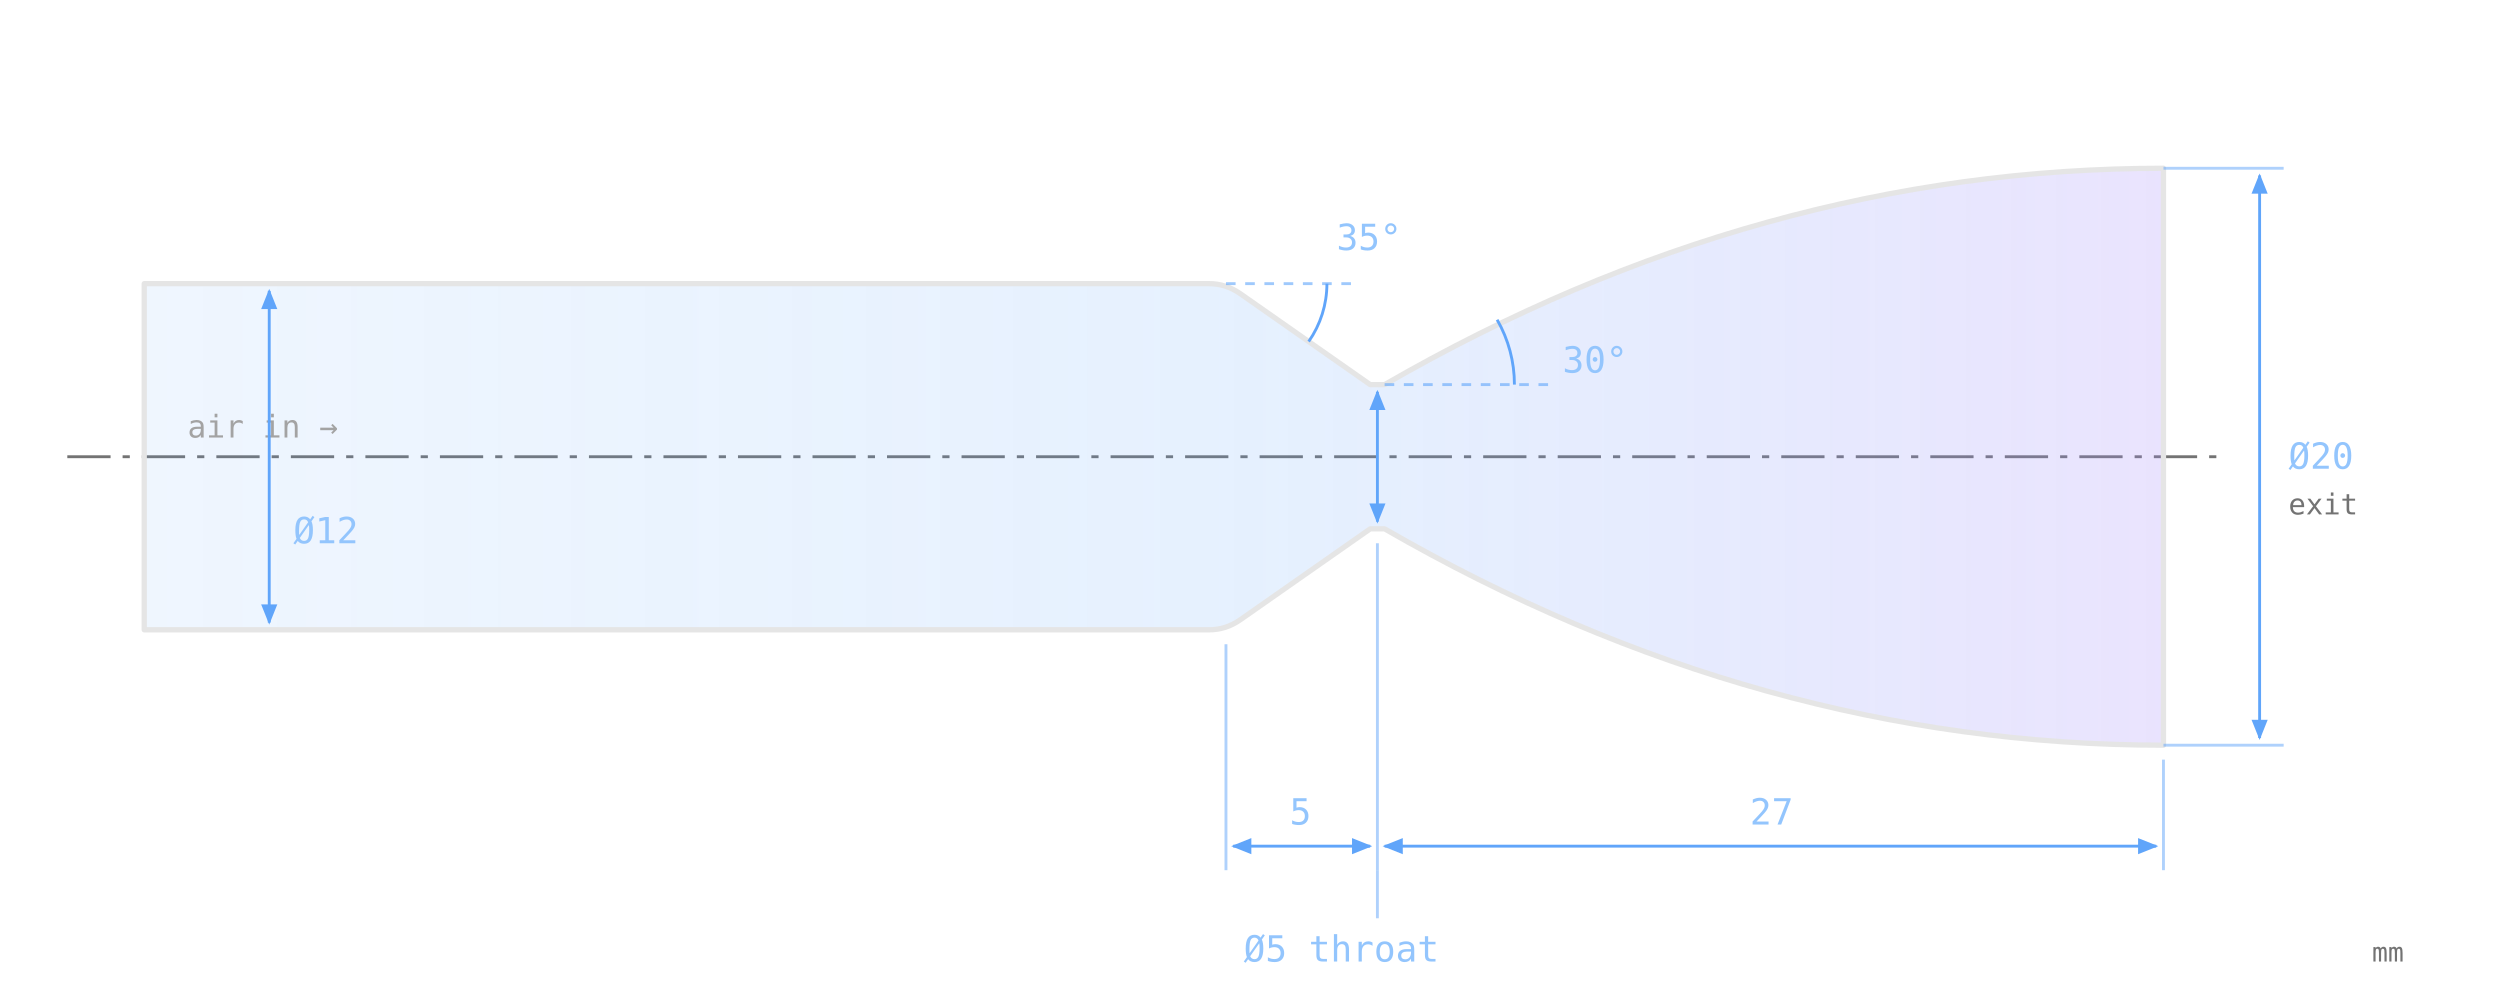
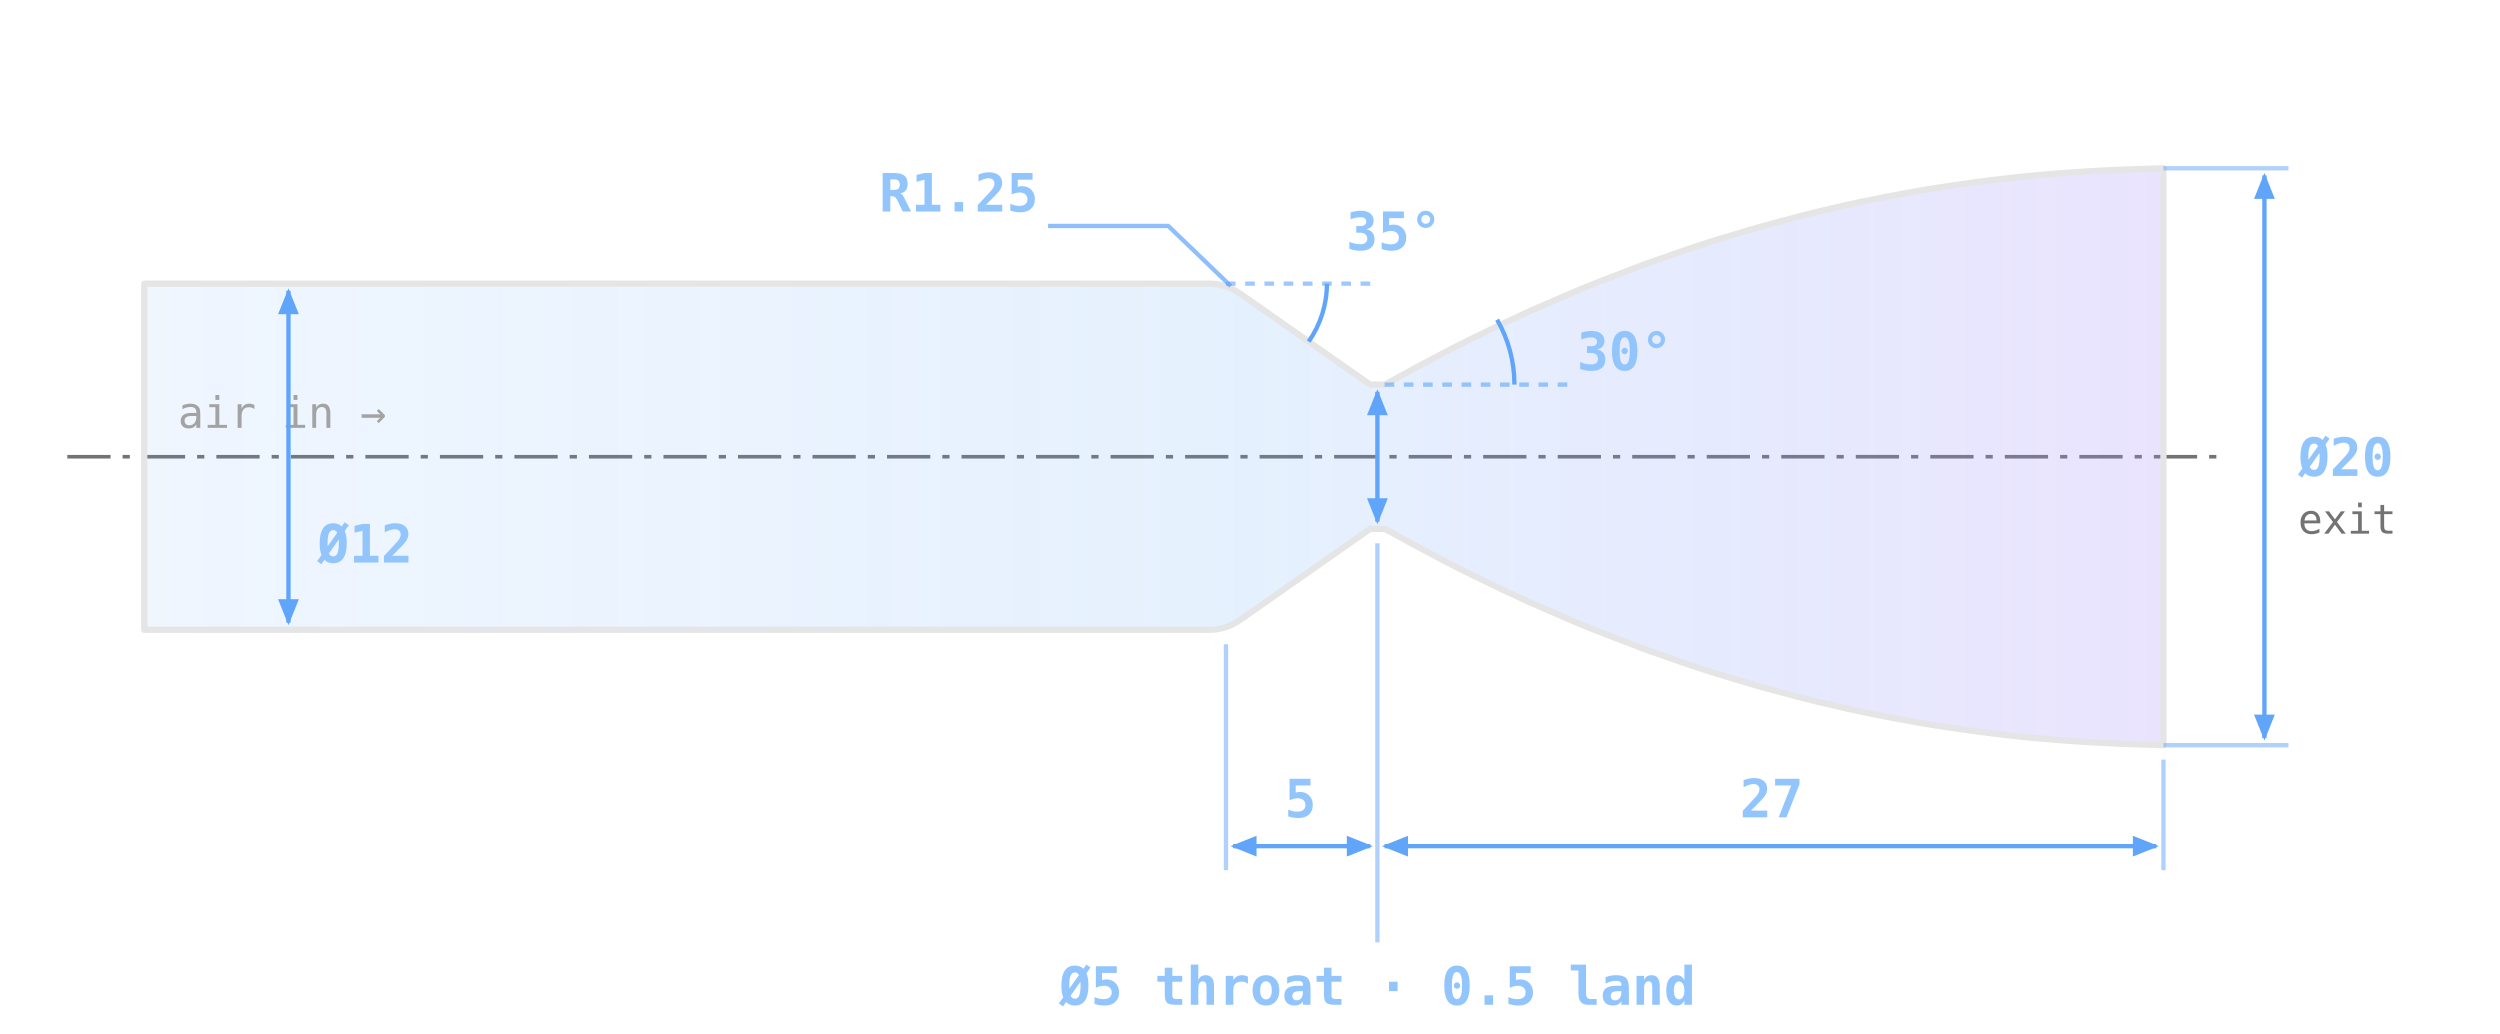
- <svg xmlns="http://www.w3.org/2000/svg" viewBox="0 0 1040 410" font-family="JetBrains Mono, Consolas, monospace">
+ <svg xmlns="http://www.w3.org/2000/svg" viewBox="0 0 1040 430" font-family="JetBrains Mono, Consolas, monospace">
  <defs>
    <linearGradient id="flow" x1="0" x2="1">
      <stop offset="0" stop-color="#60a5fa" stop-opacity=".10" />
      <stop offset=".55" stop-color="#60a5fa" stop-opacity=".16" />
      <stop offset="1" stop-color="#a78bfa" stop-opacity=".24" />
    </linearGradient>
-     <marker id="a" viewBox="0 0 10 10" refX="9" refY="5" markerWidth="7" markerHeight="7" orient="auto-start-reverse">
+     <marker id="a" viewBox="0 0 10 10" refX="9" refY="5" markerWidth="6" markerHeight="6" orient="auto-start-reverse">
      <path d="M0 1 L10 5 L0 9Z" fill="#60a5fa" />
    </marker>
  </defs>
-   <line x1="28" y1="190" x2="922" y2="190" stroke="#737373" stroke-width="1.2" stroke-dasharray="18 5 3 5" />
-   <path d="M60 118 L503 118 Q510 118 516 122.2 L570 160 L576 160 Q732 70 900 70            L900 310 Q732 310 576 220 L570 220 L516 257.8 Q510 262 503 262 L60 262 Z" fill="url(#flow)" stroke="#e5e5e5" stroke-width="2.2" stroke-linejoin="round" />
-   <text x="78" y="182" font-size="13" fill="#a3a3a3">air in →</text>
-   <g stroke="#60a5fa" stroke-width="1.2" fill="none">
-     <line x1="112" y1="121" x2="112" y2="259" marker-start="url(#a)" marker-end="url(#a)" />
-     <line x1="900" y1="70" x2="950" y2="70" stroke-opacity=".5" />
-     <line x1="900" y1="310" x2="950" y2="310" stroke-opacity=".5" />
-     <line x1="940" y1="73" x2="940" y2="307" marker-start="url(#a)" marker-end="url(#a)" />
+   <line x1="28" y1="190" x2="922" y2="190" stroke="#737373" stroke-width="1.5" stroke-dasharray="18 5 3 5" />
+   <path d="M60 118 L503 118 Q510 118 516 122.2 L570 160 L576.0 160.0 582.0 156.8 588.0 153.5 594.0 150.3 600.0 147.1 606.0 144.0 612.0 141.0 618.0 138.1 624.0 135.2 630.0 132.4 636.0 129.6 642.0 127.0 648.0 124.4 654.0 121.8 660.0 119.3 666.0 116.9 672.0 114.6 678.0 112.3 684.0 110.0 690.0 107.9 696.0 105.8 702.0 103.7 708.0 101.7 714.0 99.8 720.0 98.0 726.0 96.2 732.0 94.4 738.0 92.8 744.0 91.2 750.0 89.6 756.0 88.1 762.0 86.7 768.0 85.3 774.0 84.0 780.0 82.8 786.0 81.6 792.0 80.5 798.0 79.4 804.0 78.4 810.0 77.5 816.0 76.6 822.0 75.8 828.0 75.0 834.0 74.3 840.0 73.6 846.0 73.0 852.0 72.5 858.0 72.0 864.0 71.6 870.0 71.2 876.0 70.9 882.0 70.6 888.0 70.4 894.0 70.2 900.0 70.0            L900.0 310.0 894.0 309.8 888.0 309.6 882.0 309.4 876.0 309.1 870.0 308.8 864.0 308.4 858.0 308.0 852.0 307.5 846.0 307.0 840.0 306.4 834.0 305.7 828.0 305.0 822.0 304.2 816.0 303.4 810.0 302.5 804.0 301.6 798.0 300.6 792.0 299.5 786.0 298.4 780.0 297.2 774.0 296.0 768.0 294.7 762.0 293.3 756.0 291.9 750.0 290.4 744.0 288.8 738.0 287.2 732.0 285.6 726.0 283.8 720.0 282.0 714.0 280.2 708.0 278.3 702.0 276.3 696.0 274.2 690.0 272.1 684.0 270.0 678.0 267.7 672.0 265.4 666.0 263.1 660.0 260.7 654.0 258.2 648.0 255.6 642.0 253.0 636.0 250.4 630.0 247.6 624.0 244.8 618.0 241.9 612.0 239.0 606.0 236.0 600.0 232.9 594.0 229.7 588.0 226.5 582.0 223.2 576.0 220.0 L570 220 L516 257.8 Q510 262 503 262 L60 262 Z" fill="url(#flow)" stroke="#e5e5e5" stroke-width="2.6" stroke-linejoin="round" />
+   <text x="74" y="178" font-size="18" fill="#a3a3a3">air in →</text>
+   <g stroke="#60a5fa" stroke-width="1.8" fill="none">
+     <line x1="120" y1="121" x2="120" y2="259" marker-start="url(#a)" marker-end="url(#a)" />
+     <line x1="900" y1="70" x2="952" y2="70" stroke-opacity=".5" />
+     <line x1="900" y1="310" x2="952" y2="310" stroke-opacity=".5" />
+     <line x1="942" y1="73" x2="942" y2="307" marker-start="url(#a)" marker-end="url(#a)" />
    <line x1="510" y1="268" x2="510" y2="362" stroke-opacity=".5" />
-     <line x1="573" y1="226" x2="573" y2="362" stroke-opacity=".5" />
+     <line x1="573" y1="226" x2="573" y2="392" stroke-opacity=".5" />
    <line x1="900" y1="316" x2="900" y2="362" stroke-opacity=".5" />
    <line x1="513" y1="352" x2="570" y2="352" marker-start="url(#a)" marker-end="url(#a)" />
    <line x1="576" y1="352" x2="897" y2="352" marker-start="url(#a)" marker-end="url(#a)" />
    <line x1="573" y1="163" x2="573" y2="217" marker-start="url(#a)" marker-end="url(#a)" />
-     <line x1="510" y1="118" x2="566" y2="118" stroke-dasharray="4 4" stroke-opacity=".6" />
+     <line x1="510" y1="118" x2="570" y2="118" stroke-dasharray="4 4" stroke-opacity=".6" />
    <path d="M552 118 A42 42 0 0 1 544.4 142.1" />
-     <line x1="576" y1="160" x2="648" y2="160" stroke-dasharray="4 4" stroke-opacity=".6" />
+     <line x1="576" y1="160" x2="652" y2="160" stroke-dasharray="4 4" stroke-opacity=".6" />
    <path d="M630 160 A54 54 0 0 0 622.8 133" />
+     <path d="M512 119 L486 94 L436 94" stroke-opacity=".7" />
  </g>
-   <g fill="#93c5fd" font-size="15">
-     <text x="122" y="226">Ø12</text>
-     <text x="952" y="195">Ø20</text>
-     <text x="952" y="214" font-size="12" fill="#737373">exit</text>
-     <text x="541" y="343" text-anchor="middle">5</text>
-     <text x="737" y="343" text-anchor="middle">27</text>
-     <text x="558" y="400" text-anchor="middle">Ø5 throat</text>
-     <text x="556" y="104">35°</text>
-     <text x="650" y="155">30°</text>
+   <g fill="#93c5fd" font-size="22" font-weight="600">
+     <text x="132" y="234">Ø12</text>
+     <text x="956" y="198">Ø20</text>
+     <text x="541" y="340" text-anchor="middle">5</text>
+     <text x="737" y="340" text-anchor="middle">27</text>
+     <text x="573" y="418" text-anchor="middle">Ø5 throat · 0.5 land</text>
+     <text x="560" y="104">35°</text>
+     <text x="656" y="154">30°</text>
+     <text x="432" y="88" text-anchor="end">R1.25</text>
  </g>
-   <line x1="573" y1="362" x2="573" y2="382" stroke="#60a5fa" stroke-width="1.2" stroke-opacity=".5" />
-   <text x="1000" y="400" text-anchor="end" font-size="11" fill="#737373">mm</text>
+   <text x="956" y="222" font-size="17" fill="#737373">exit</text>
</svg>
